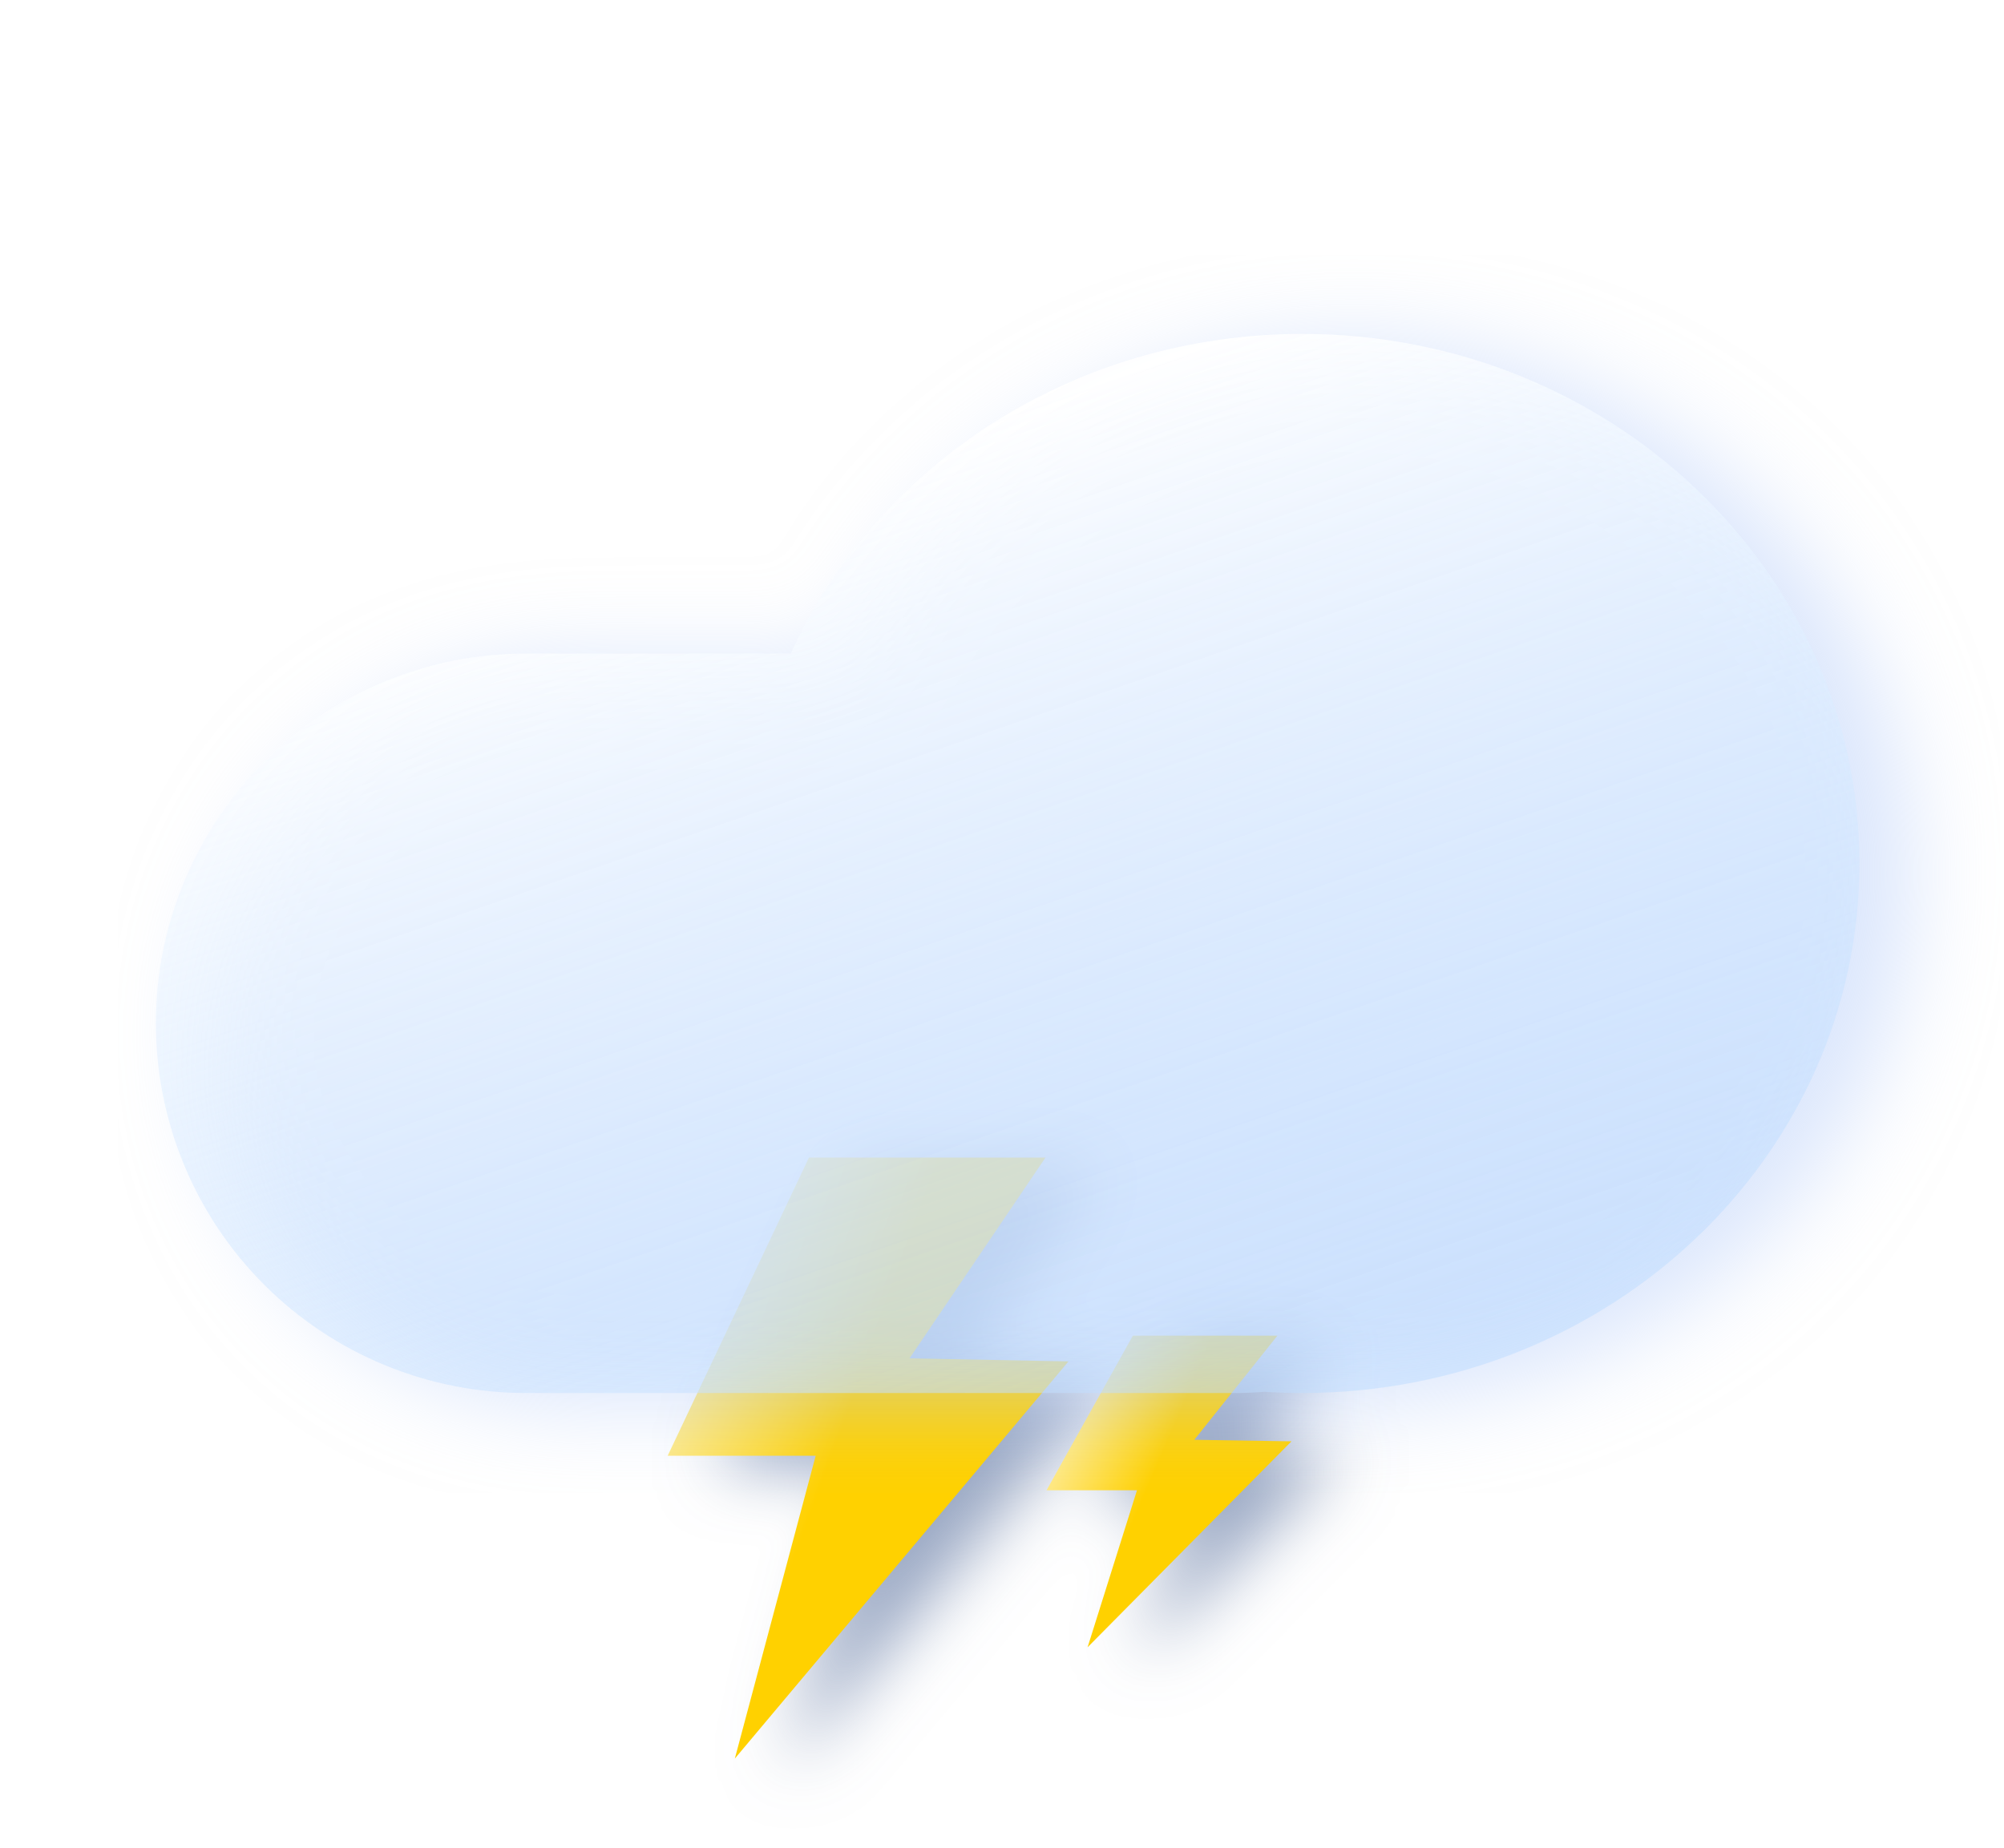
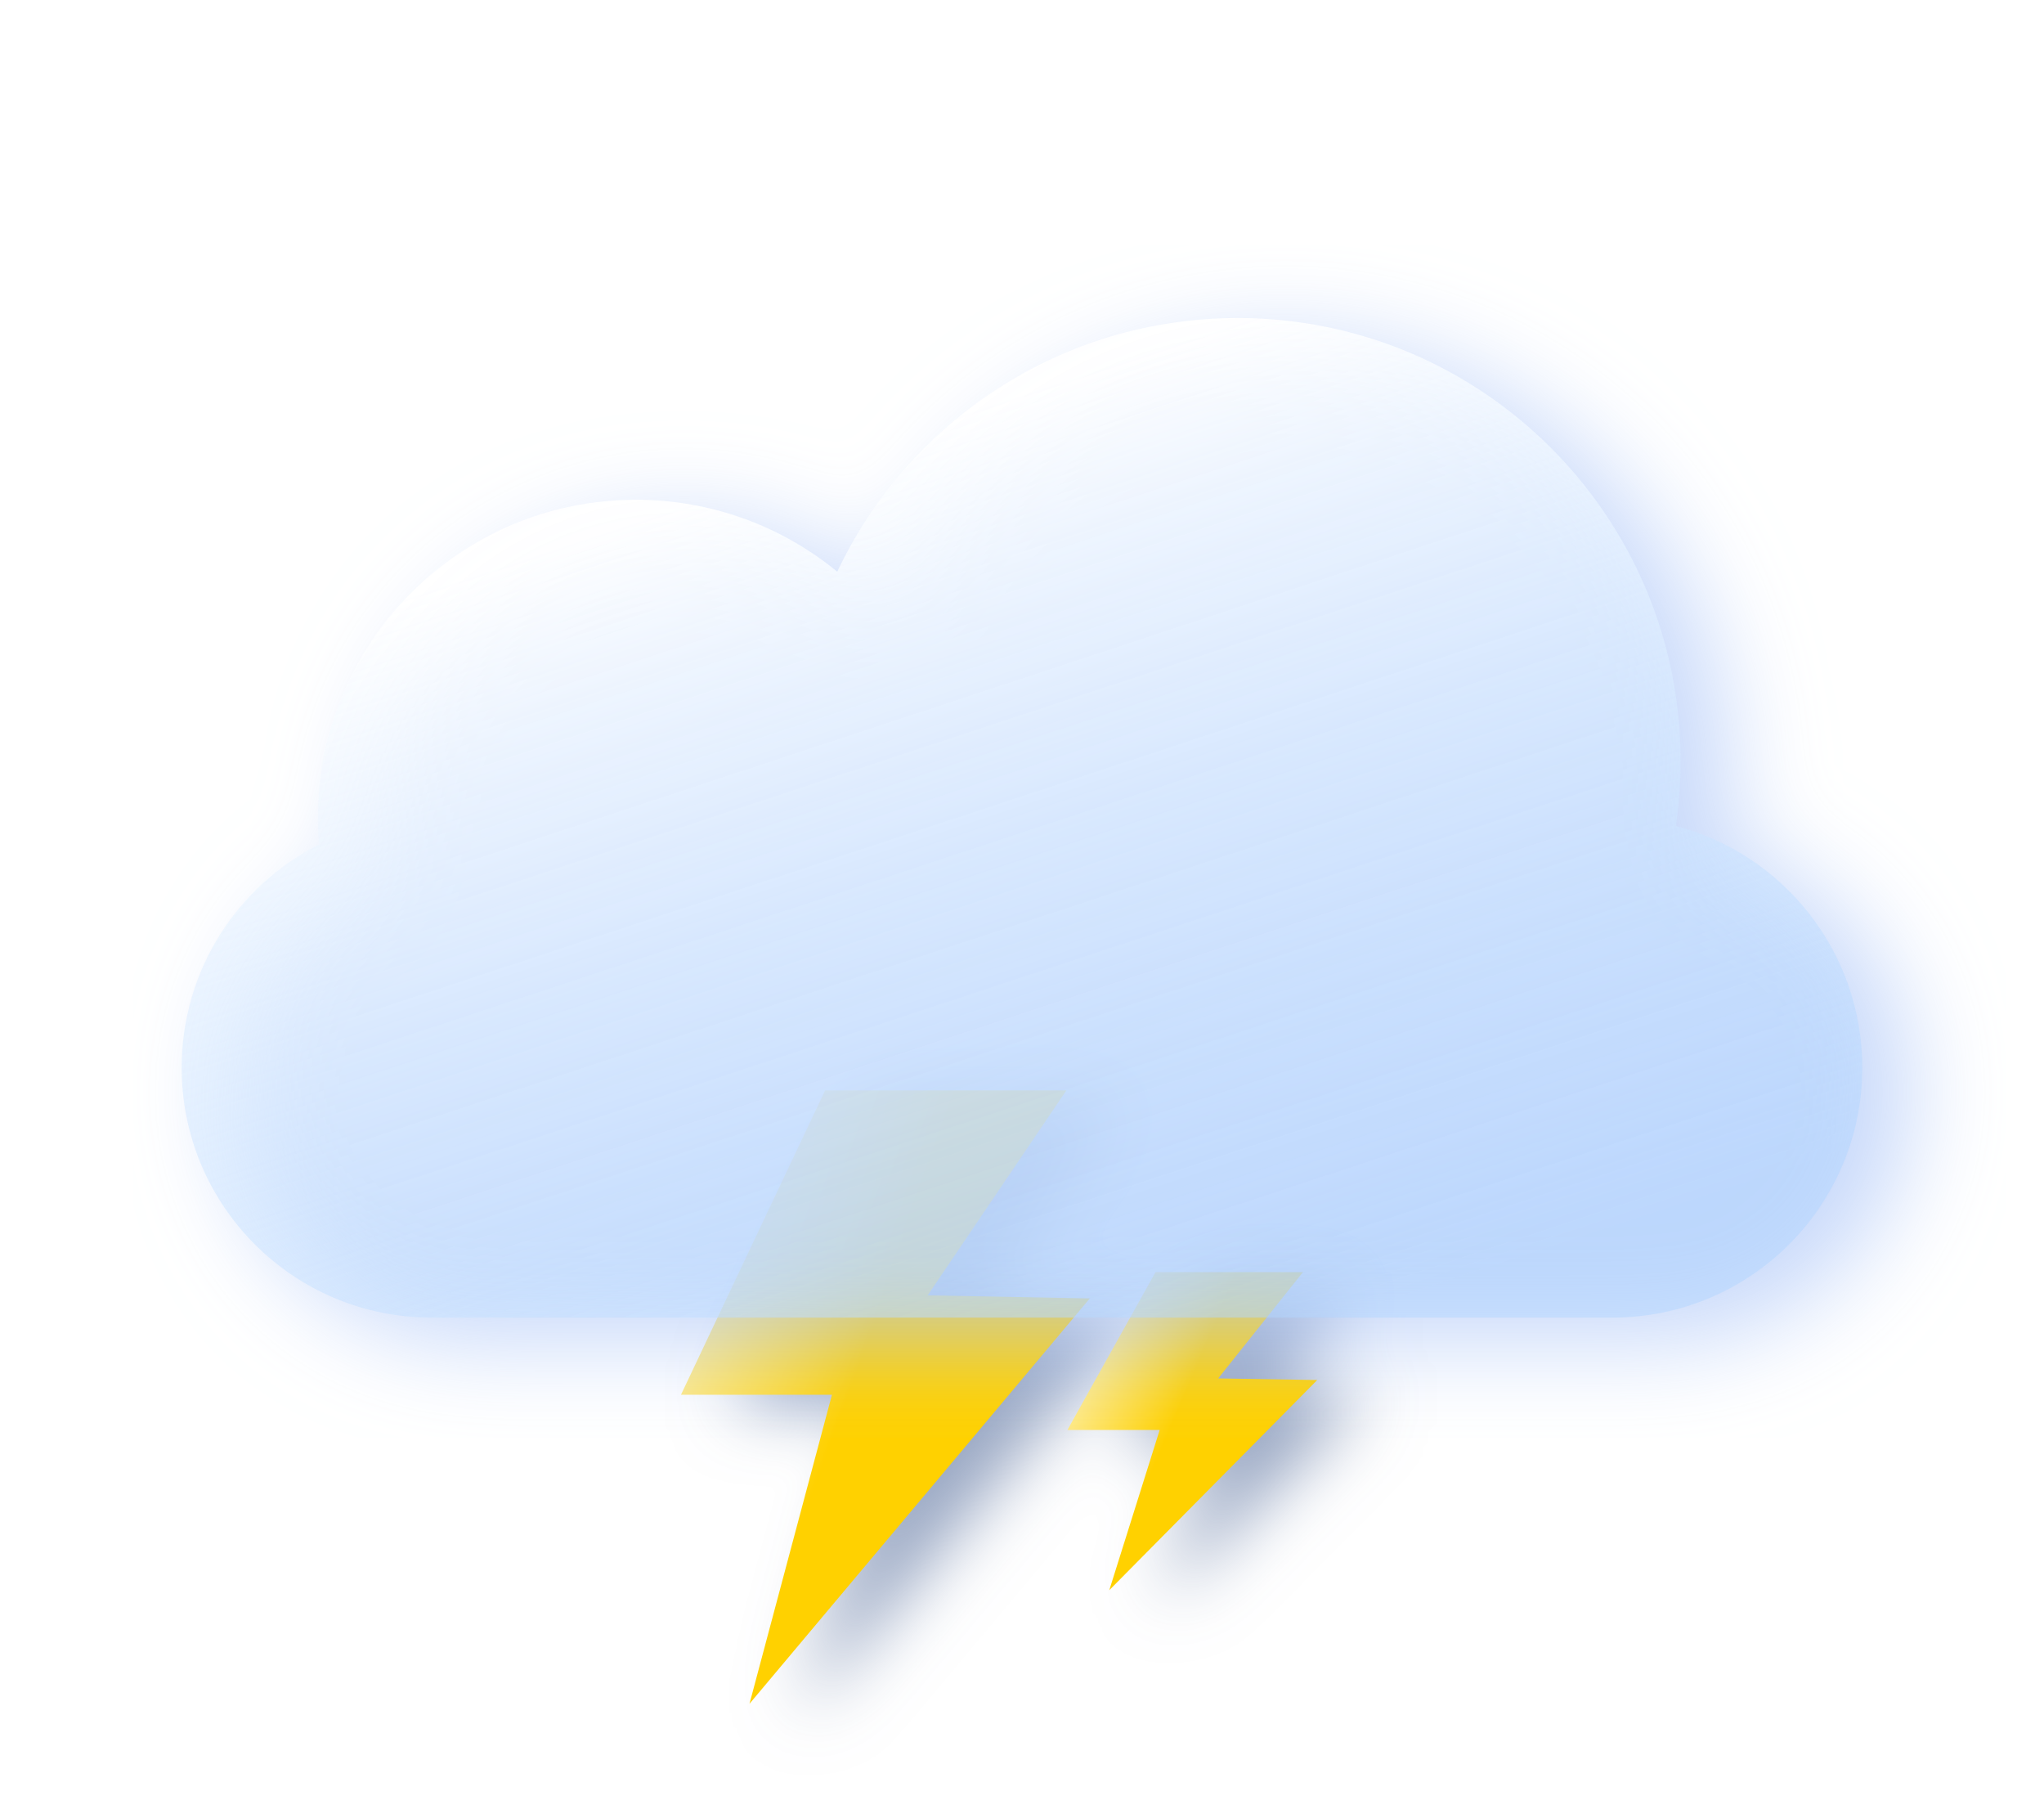
- <svg xmlns="http://www.w3.org/2000/svg" width="90" height="83" viewBox="0 0 90 83" fill="none">
-   <g filter="url(#filter0_d_135_95)">
-     <path d="M36.331 52H46.952L40.846 61.021L47.985 61.157L33.001 79L36.632 65.396H29.985L36.331 52Z" fill="url(#paint0_linear_135_95)" />
-     <path d="M50.878 60H57.369L53.637 64.678L58 64.748L48.843 74L51.062 66.946H47L50.878 60Z" fill="url(#paint1_linear_135_95)" />
+ <svg xmlns="http://www.w3.org/2000/svg" width="90" height="80" viewBox="0 0 90 80" fill="none">
+   <g filter="url(#filter0_d_213_2218)">
+     <path d="M36.331 48H46.952L40.846 57.021L47.985 57.157L33.001 75L36.632 61.396H29.985L36.331 48Z" fill="url(#paint0_linear_213_2218)" />
+     <path d="M50.878 56H57.369L53.637 60.678L58 60.748L48.843 70L51.062 62.946H47L50.878 56Z" fill="url(#paint1_linear_213_2218)" />
  </g>
-   <g filter="url(#filter1_d_135_95)">
-     <path d="M56.785 62.523C56.339 62.559 55.888 62.577 55.433 62.577H23.671C21.484 62.585 19.318 62.162 17.296 61.331C15.274 60.5 13.435 59.278 11.886 57.734C10.338 56.191 9.109 54.358 8.27 52.339C7.432 50.319 7 48.155 7 45.968C7 43.782 7.432 41.617 8.27 39.598C9.109 37.579 10.338 35.745 11.886 34.202C13.435 32.659 15.274 31.437 17.296 30.606C19.318 29.775 21.484 29.352 23.671 29.36H35.513C39.353 20.913 48.195 15 58.49 15C72.307 15 83.508 25.651 83.508 38.788C83.508 51.926 72.307 62.577 58.49 62.577C57.917 62.577 57.349 62.559 56.785 62.523Z" fill="url(#paint2_linear_135_95)" />
+   <g filter="url(#filter1_d_213_2218)">
+     <path fill-rule="evenodd" clip-rule="evenodd" d="M73.791 36.358C73.928 35.425 73.999 34.471 73.999 33.5C73.999 22.73 65.269 14 54.499 14C46.712 14 39.99 18.565 36.865 25.165C34.451 23.187 31.364 22 27.999 22C20.267 22 13.999 28.268 13.999 36C13.999 36.396 14.015 36.787 14.048 37.175C10.46 38.986 7.999 42.706 7.999 47C7.999 53.075 12.924 58 18.999 58H70.999C77.074 58 81.999 53.075 81.999 47C81.999 41.89 78.514 37.593 73.791 36.358Z" fill="url(#paint2_linear_213_2218)" />
  </g>
  <defs>
-     <filter id="filter0_d_135_95" x="29.295" y="49.462" width="34.015" height="33" filterUnits="userSpaceOnUse" color-interpolation-filters="sRGB">
+     <filter id="filter0_d_213_2218" x="29.295" y="45.462" width="34.015" height="33" filterUnits="userSpaceOnUse" color-interpolation-filters="sRGB">
      <feFlood flood-opacity="0" result="BackgroundImageFix" />
      <feColorMatrix in="SourceAlpha" type="matrix" values="0 0 0 0 0 0 0 0 0 0 0 0 0 0 0 0 0 0 127 0" result="hardAlpha" />
      <feOffset dx="2.31" dy="0.462" />
      <feGaussianBlur stdDeviation="1.5" />
      <feColorMatrix type="matrix" values="0 0 0 0 0.205 0 0 0 0 0.317 0 0 0 0 0.534 0 0 0 0.5 0" />
-       <feBlend mode="normal" in2="BackgroundImageFix" result="effect1_dropShadow_135_95" />
-       <feBlend mode="normal" in="SourceGraphic" in2="effect1_dropShadow_135_95" result="shape" />
+       <feBlend mode="normal" in2="BackgroundImageFix" result="effect1_dropShadow_213_2218" />
+       <feBlend mode="normal" in="SourceGraphic" in2="effect1_dropShadow_213_2218" result="shape" />
    </filter>
-     <filter id="filter1_d_135_95" x="5.31" y="11.462" width="84.508" height="55.577" filterUnits="userSpaceOnUse" color-interpolation-filters="sRGB">
+     <filter id="filter1_d_213_2218" x="5.885" y="10.829" width="82.457" height="52.457" filterUnits="userSpaceOnUse" color-interpolation-filters="sRGB">
      <feFlood flood-opacity="0" result="BackgroundImageFix" />
      <feColorMatrix in="SourceAlpha" type="matrix" values="0 0 0 0 0 0 0 0 0 0 0 0 0 0 0 0 0 0 127 0" result="hardAlpha" />
-       <feOffset dx="2.31" dy="0.462" />
-       <feGaussianBlur stdDeviation="2" />
-       <feColorMatrix type="matrix" values="0 0 0 0 0.718 0 0 0 0 0.807 0 0 0 0 0.979 0 0 0 0.5 0" />
-       <feBlend mode="normal" in2="BackgroundImageFix" result="effect1_dropShadow_135_95" />
-       <feBlend mode="normal" in="SourceGraphic" in2="effect1_dropShadow_135_95" result="shape" />
+       <feOffset dx="2.114" dy="1.057" />
+       <feGaussianBlur stdDeviation="2.114" />
+       <feColorMatrix type="matrix" values="0 0 0 0 0.69 0 0 0 0 0.786 0 0 0 0 0.972 0 0 0 0.7 0" />
+       <feBlend mode="normal" in2="BackgroundImageFix" result="effect1_dropShadow_213_2218" />
+       <feBlend mode="normal" in="SourceGraphic" in2="effect1_dropShadow_213_2218" result="shape" />
    </filter>
-     <linearGradient id="paint0_linear_135_95" x1="37.329" y1="65.5" x2="28.909" y2="62.432" gradientUnits="userSpaceOnUse">
+     <linearGradient id="paint0_linear_213_2218" x1="37.329" y1="61.5" x2="28.909" y2="58.432" gradientUnits="userSpaceOnUse">
      <stop stop-color="#FFD100" />
      <stop offset="1" stop-color="#FFF0AA" />
    </linearGradient>
-     <linearGradient id="paint1_linear_135_95" x1="51.488" y1="67" x2="46.567" y2="64.887" gradientUnits="userSpaceOnUse">
+     <linearGradient id="paint1_linear_213_2218" x1="51.488" y1="63" x2="46.567" y2="60.887" gradientUnits="userSpaceOnUse">
      <stop stop-color="#FFD100" />
      <stop offset="1" stop-color="#FFF0AA" />
    </linearGradient>
-     <linearGradient id="paint2_linear_135_95" x1="37.986" y1="20.995" x2="53.239" y2="65.156" gradientUnits="userSpaceOnUse">
+     <linearGradient id="paint2_linear_213_2218" x1="37.969" y1="19.544" x2="51.581" y2="60.762" gradientUnits="userSpaceOnUse">
      <stop stop-color="white" stop-opacity="0.95" />
-       <stop offset="1" stop-color="#BCDBFF" stop-opacity="0.5" />
+       <stop offset="1" stop-color="#B1D5FF" stop-opacity="0.5" />
    </linearGradient>
  </defs>
</svg>
